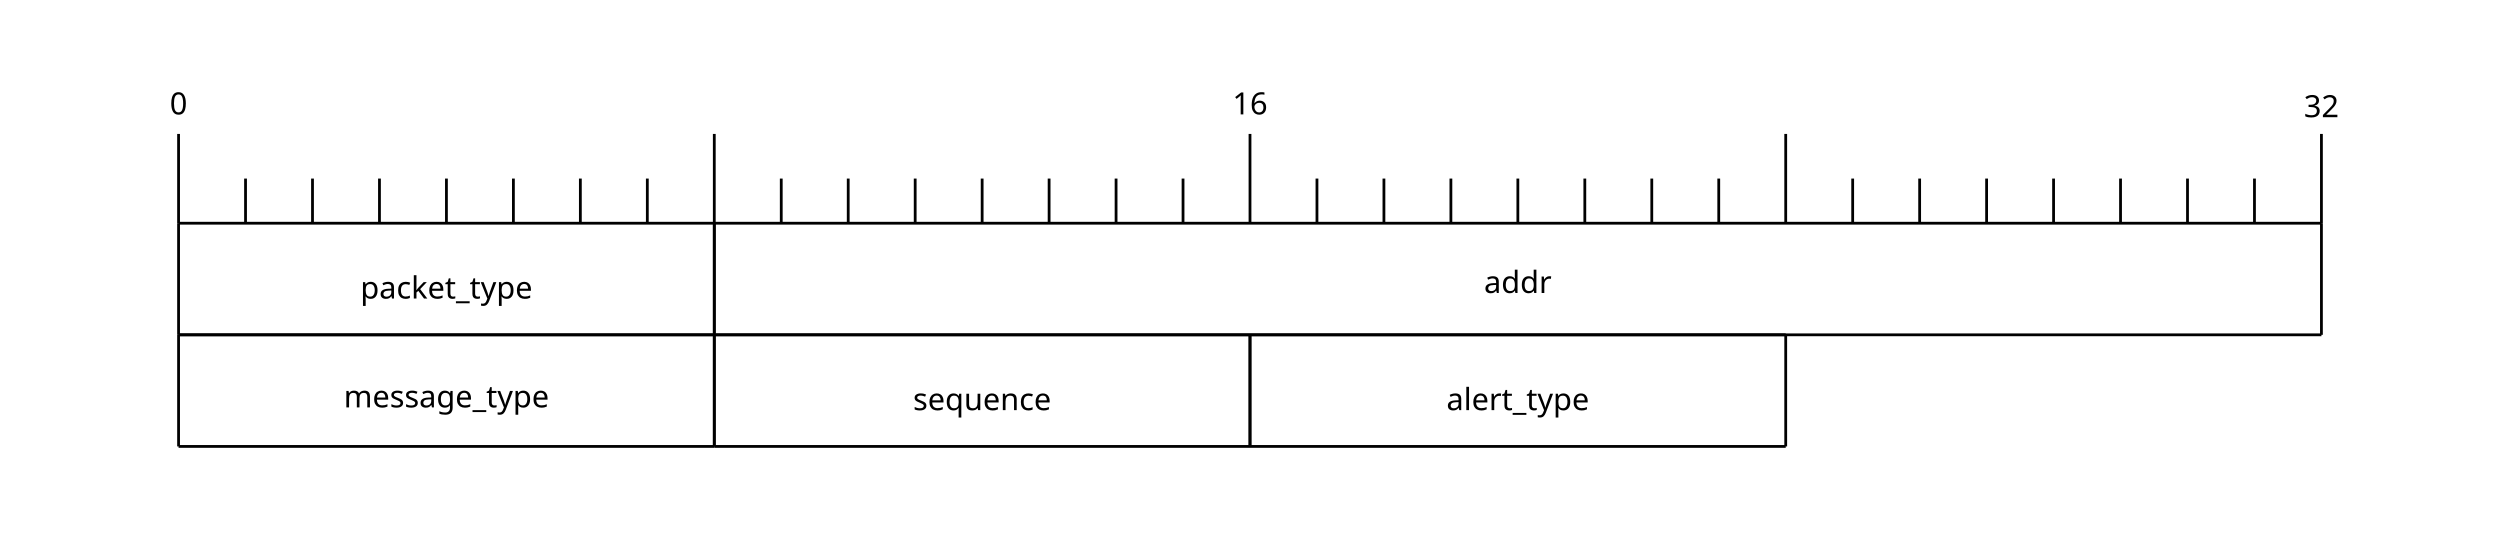
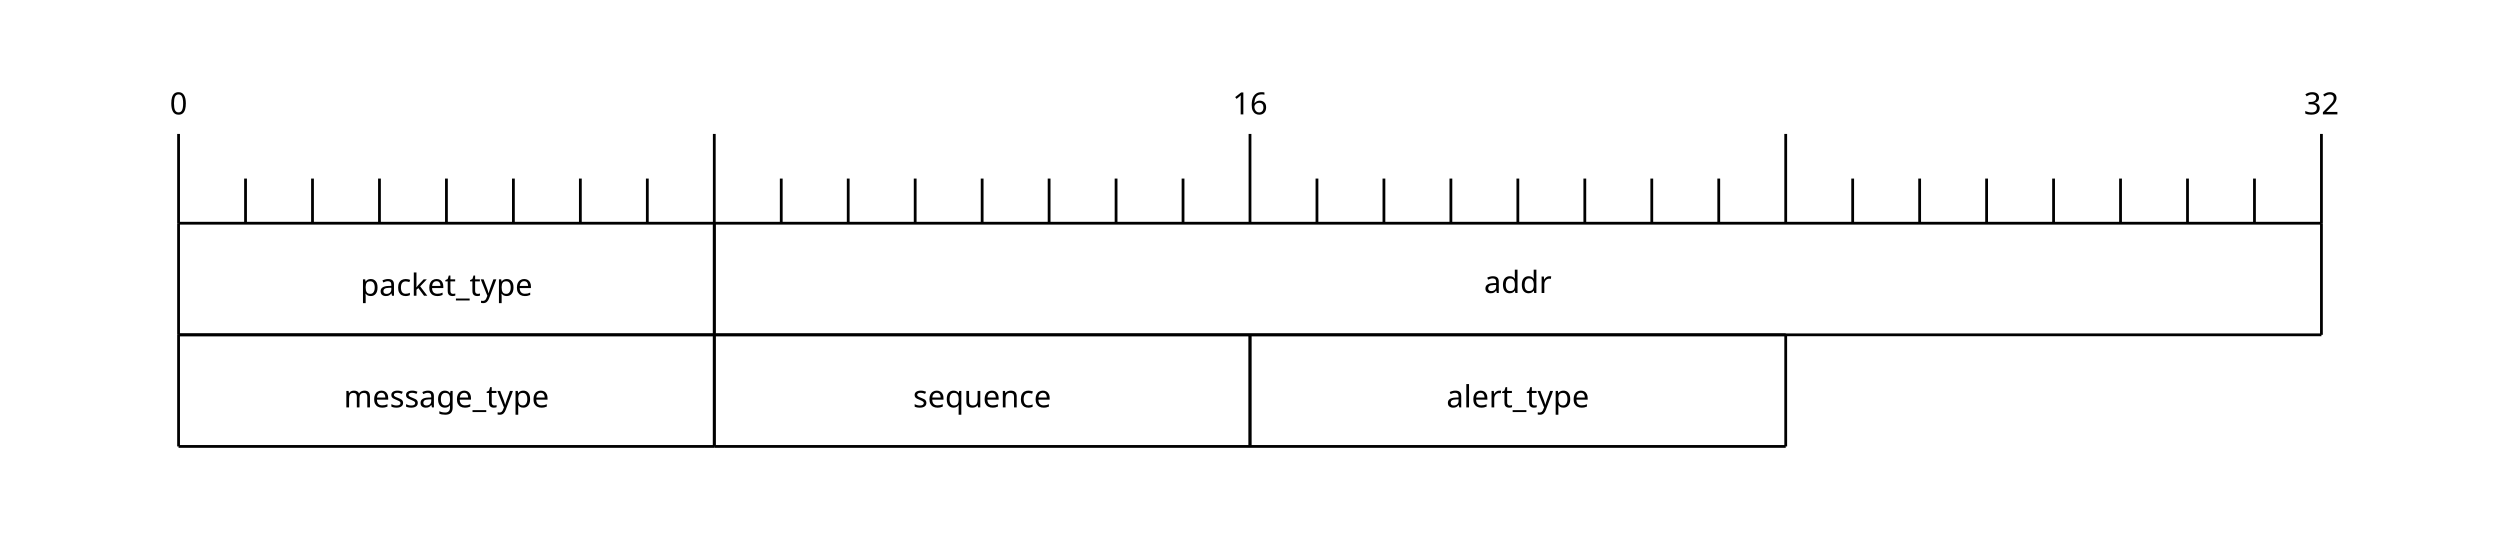
<svg xmlns="http://www.w3.org/2000/svg" viewBox="0 0 896 200">
  <defs id="defs_block">
    <filter height="1.504" id="filter_blur" width="1.157" x="-0.079" y="-0.252">
      <feGaussianBlur id="feGaussianBlur3780" stdDeviation="4.2" />
    </filter>
  </defs>
  <path d="M 64 48 L 64 80" fill="none" stroke="rgb(0,0,0)" />
  <text fill="rgb(0,0,0)" font-family="sans-serif" font-size="11" font-style="normal" font-weight="normal" text-anchor="middle" textLength="7" x="64" y="41">0</text>
  <path d="M 88 64 L 88 80" fill="none" stroke="rgb(0,0,0)" />
  <path d="M 112 64 L 112 80" fill="none" stroke="rgb(0,0,0)" />
  <path d="M 136 64 L 136 80" fill="none" stroke="rgb(0,0,0)" />
  <path d="M 160 64 L 160 80" fill="none" stroke="rgb(0,0,0)" />
  <path d="M 184 64 L 184 80" fill="none" stroke="rgb(0,0,0)" />
  <path d="M 208 64 L 208 80" fill="none" stroke="rgb(0,0,0)" />
  <path d="M 232 64 L 232 80" fill="none" stroke="rgb(0,0,0)" />
  <path d="M 256 48 L 256 80" fill="none" stroke="rgb(0,0,0)" />
  <path d="M 280 64 L 280 80" fill="none" stroke="rgb(0,0,0)" />
  <path d="M 304 64 L 304 80" fill="none" stroke="rgb(0,0,0)" />
  <path d="M 328 64 L 328 80" fill="none" stroke="rgb(0,0,0)" />
  <path d="M 352 64 L 352 80" fill="none" stroke="rgb(0,0,0)" />
  <path d="M 376 64 L 376 80" fill="none" stroke="rgb(0,0,0)" />
  <path d="M 400 64 L 400 80" fill="none" stroke="rgb(0,0,0)" />
  <path d="M 424 64 L 424 80" fill="none" stroke="rgb(0,0,0)" />
  <path d="M 448 48 L 448 80" fill="none" stroke="rgb(0,0,0)" />
  <text fill="rgb(0,0,0)" font-family="sans-serif" font-size="11" font-style="normal" font-weight="normal" text-anchor="middle" textLength="14" x="448" y="41">16</text>
  <path d="M 472 64 L 472 80" fill="none" stroke="rgb(0,0,0)" />
  <path d="M 496 64 L 496 80" fill="none" stroke="rgb(0,0,0)" />
  <path d="M 520 64 L 520 80" fill="none" stroke="rgb(0,0,0)" />
  <path d="M 544 64 L 544 80" fill="none" stroke="rgb(0,0,0)" />
  <path d="M 568 64 L 568 80" fill="none" stroke="rgb(0,0,0)" />
  <path d="M 592 64 L 592 80" fill="none" stroke="rgb(0,0,0)" />
  <path d="M 616 64 L 616 80" fill="none" stroke="rgb(0,0,0)" />
  <path d="M 640 48 L 640 80" fill="none" stroke="rgb(0,0,0)" />
  <path d="M 664 64 L 664 80" fill="none" stroke="rgb(0,0,0)" />
  <path d="M 688 64 L 688 80" fill="none" stroke="rgb(0,0,0)" />
  <path d="M 712 64 L 712 80" fill="none" stroke="rgb(0,0,0)" />
  <path d="M 736 64 L 736 80" fill="none" stroke="rgb(0,0,0)" />
  <path d="M 760 64 L 760 80" fill="none" stroke="rgb(0,0,0)" />
  <path d="M 784 64 L 784 80" fill="none" stroke="rgb(0,0,0)" />
  <path d="M 808 64 L 808 80" fill="none" stroke="rgb(0,0,0)" />
  <path d="M 832 48 L 832 80" fill="none" stroke="rgb(0,0,0)" />
-   <text fill="rgb(0,0,0)" font-family="sans-serif" font-size="11" font-style="normal" font-weight="normal" text-anchor="middle" textLength="14" x="832" y="42">32</text>
+   <text fill="rgb(0,0,0)" font-family="sans-serif" font-size="11" font-style="normal" font-weight="normal" text-anchor="middle" textLength="14" x="832" y="41">32</text>
  <rect fill="none" height="40" stroke="none" width="192" x="64" y="80" />
  <path d="M 64 80 L 256 80" fill="none" stroke="rgb(0,0,0)" />
  <path d="M 256 80 L 256 120" fill="none" stroke="rgb(0,0,0)" />
  <path d="M 256 120 L 64 120" fill="none" stroke="rgb(0,0,0)" />
  <path d="M 64 120 L 64 80" fill="none" stroke="rgb(0,0,0)" />
-   <text fill="rgb(0,0,0)" font-family="sans-serif" font-size="11" font-style="normal" font-weight="normal" text-anchor="middle" textLength="65" x="160" y="107">packet_type</text>
+   <text fill="rgb(0,0,0)" font-family="sans-serif" font-size="11" font-style="normal" font-weight="normal" text-anchor="middle" textLength="62" x="160" y="106">packet_type</text>
  <rect fill="none" height="40" stroke="none" width="576" x="256" y="80" />
  <path d="M 256 80 L 832 80" fill="none" stroke="rgb(0,0,0)" />
  <path d="M 832 80 L 832 120" fill="none" stroke="rgb(0,0,0)" />
  <path d="M 832 120 L 256 120" fill="none" stroke="rgb(0,0,0)" />
  <path d="M 256 120 L 256 80" fill="none" stroke="rgb(0,0,0)" />
-   <text fill="rgb(0,0,0)" font-family="sans-serif" font-size="11" font-style="normal" font-weight="normal" text-anchor="middle" textLength="25" x="544" y="105">addr</text>
+   <text fill="rgb(0,0,0)" font-family="sans-serif" font-size="11" font-style="normal" font-weight="normal" text-anchor="middle" textLength="22" x="544" y="105">addr</text>
  <rect fill="none" height="40" stroke="none" width="192" x="64" y="120" />
  <path d="M 64 120 L 256 120" fill="none" stroke="rgb(0,0,0)" />
  <path d="M 256 120 L 256 160" fill="none" stroke="rgb(0,0,0)" />
  <path d="M 256 160 L 64 160" fill="none" stroke="rgb(0,0,0)" />
  <path d="M 64 160 L 64 120" fill="none" stroke="rgb(0,0,0)" />
-   <text fill="rgb(0,0,0)" font-family="sans-serif" font-size="11" font-style="normal" font-weight="normal" text-anchor="middle" textLength="77" x="160" y="146">message_type</text>
+   <text fill="rgb(0,0,0)" font-family="sans-serif" font-size="11" font-style="normal" font-weight="normal" text-anchor="middle" textLength="72" x="160" y="146">message_type</text>
  <rect fill="none" height="40" stroke="none" width="192" x="256" y="120" />
  <path d="M 256 120 L 448 120" fill="none" stroke="rgb(0,0,0)" />
  <path d="M 448 120 L 448 160" fill="none" stroke="rgb(0,0,0)" />
  <path d="M 448 160 L 256 160" fill="none" stroke="rgb(0,0,0)" />
  <path d="M 256 160 L 256 120" fill="none" stroke="rgb(0,0,0)" />
-   <text fill="rgb(0,0,0)" font-family="sans-serif" font-size="11" font-style="normal" font-weight="normal" text-anchor="middle" textLength="52" x="352" y="147">sequence</text>
+   <text fill="rgb(0,0,0)" font-family="sans-serif" font-size="11" font-style="normal" font-weight="normal" text-anchor="middle" textLength="47" x="352" y="146">sequence</text>
  <rect fill="none" height="40" stroke="none" width="192" x="448" y="120" />
  <path d="M 448 120 L 640 120" fill="none" stroke="rgb(0,0,0)" />
  <path d="M 640 120 L 640 160" fill="none" stroke="rgb(0,0,0)" />
  <path d="M 640 160 L 448 160" fill="none" stroke="rgb(0,0,0)" />
  <path d="M 448 160 L 448 120" fill="none" stroke="rgb(0,0,0)" />
-   <text fill="rgb(0,0,0)" font-family="sans-serif" font-size="11" font-style="normal" font-weight="normal" text-anchor="middle" textLength="54" x="544" y="147">alert_type</text>
+   <text fill="rgb(0,0,0)" font-family="sans-serif" font-size="11" font-style="normal" font-weight="normal" text-anchor="middle" textLength="50" x="544" y="146">alert_type</text>
</svg>
